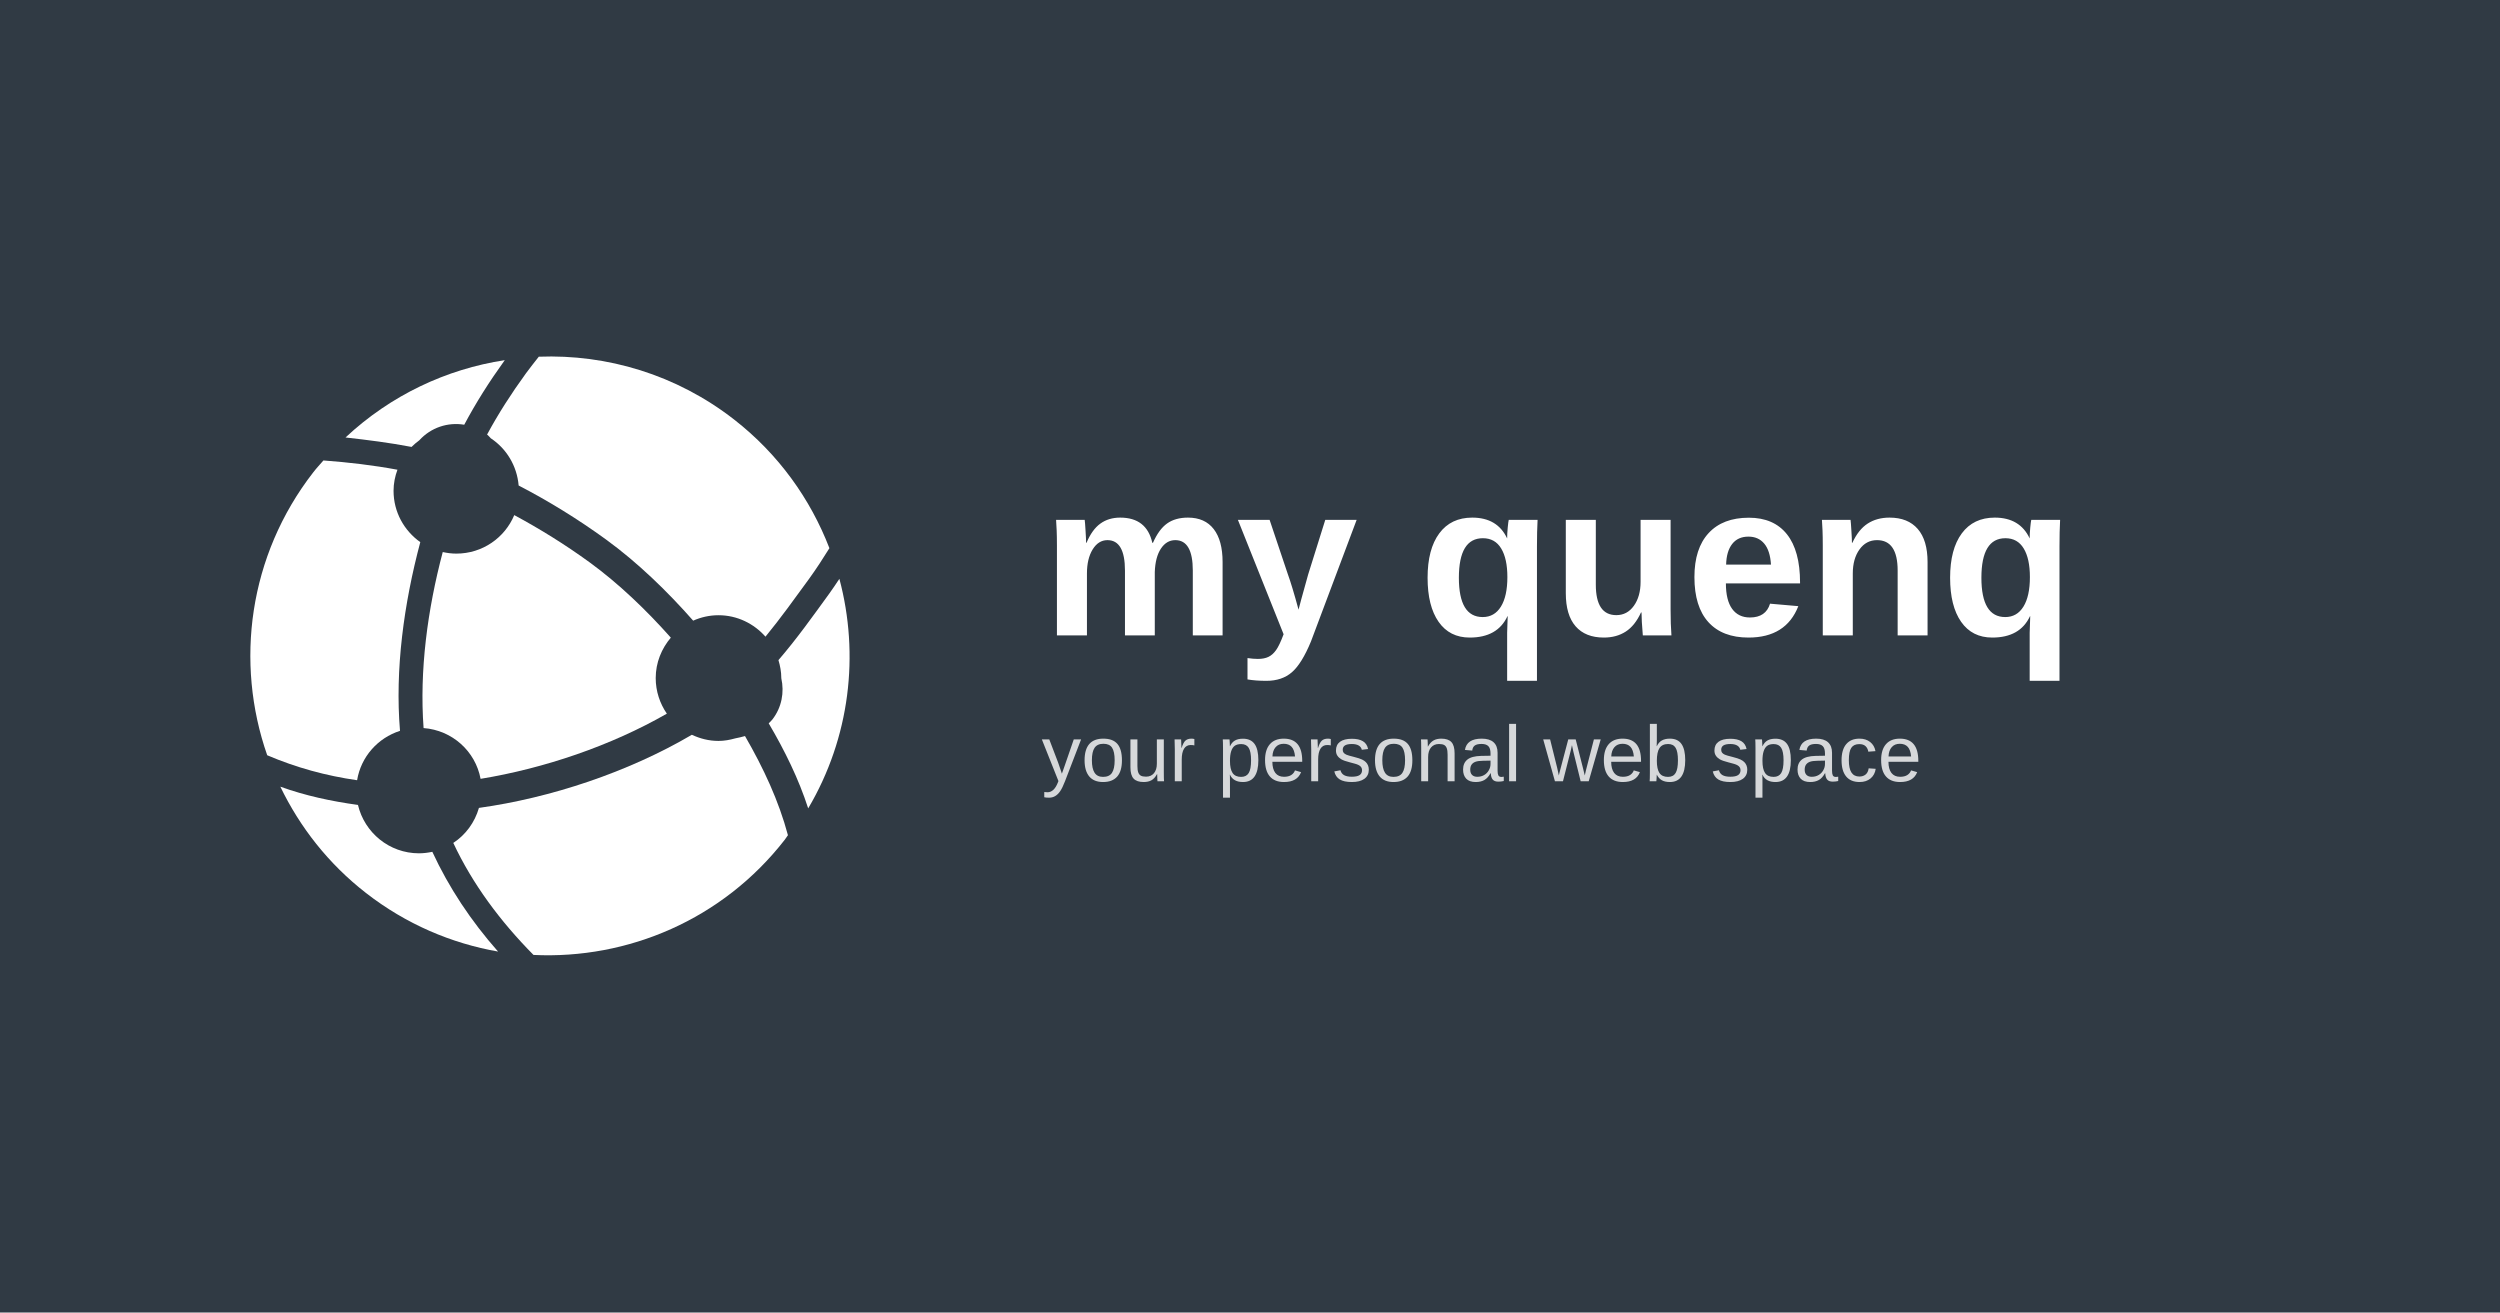
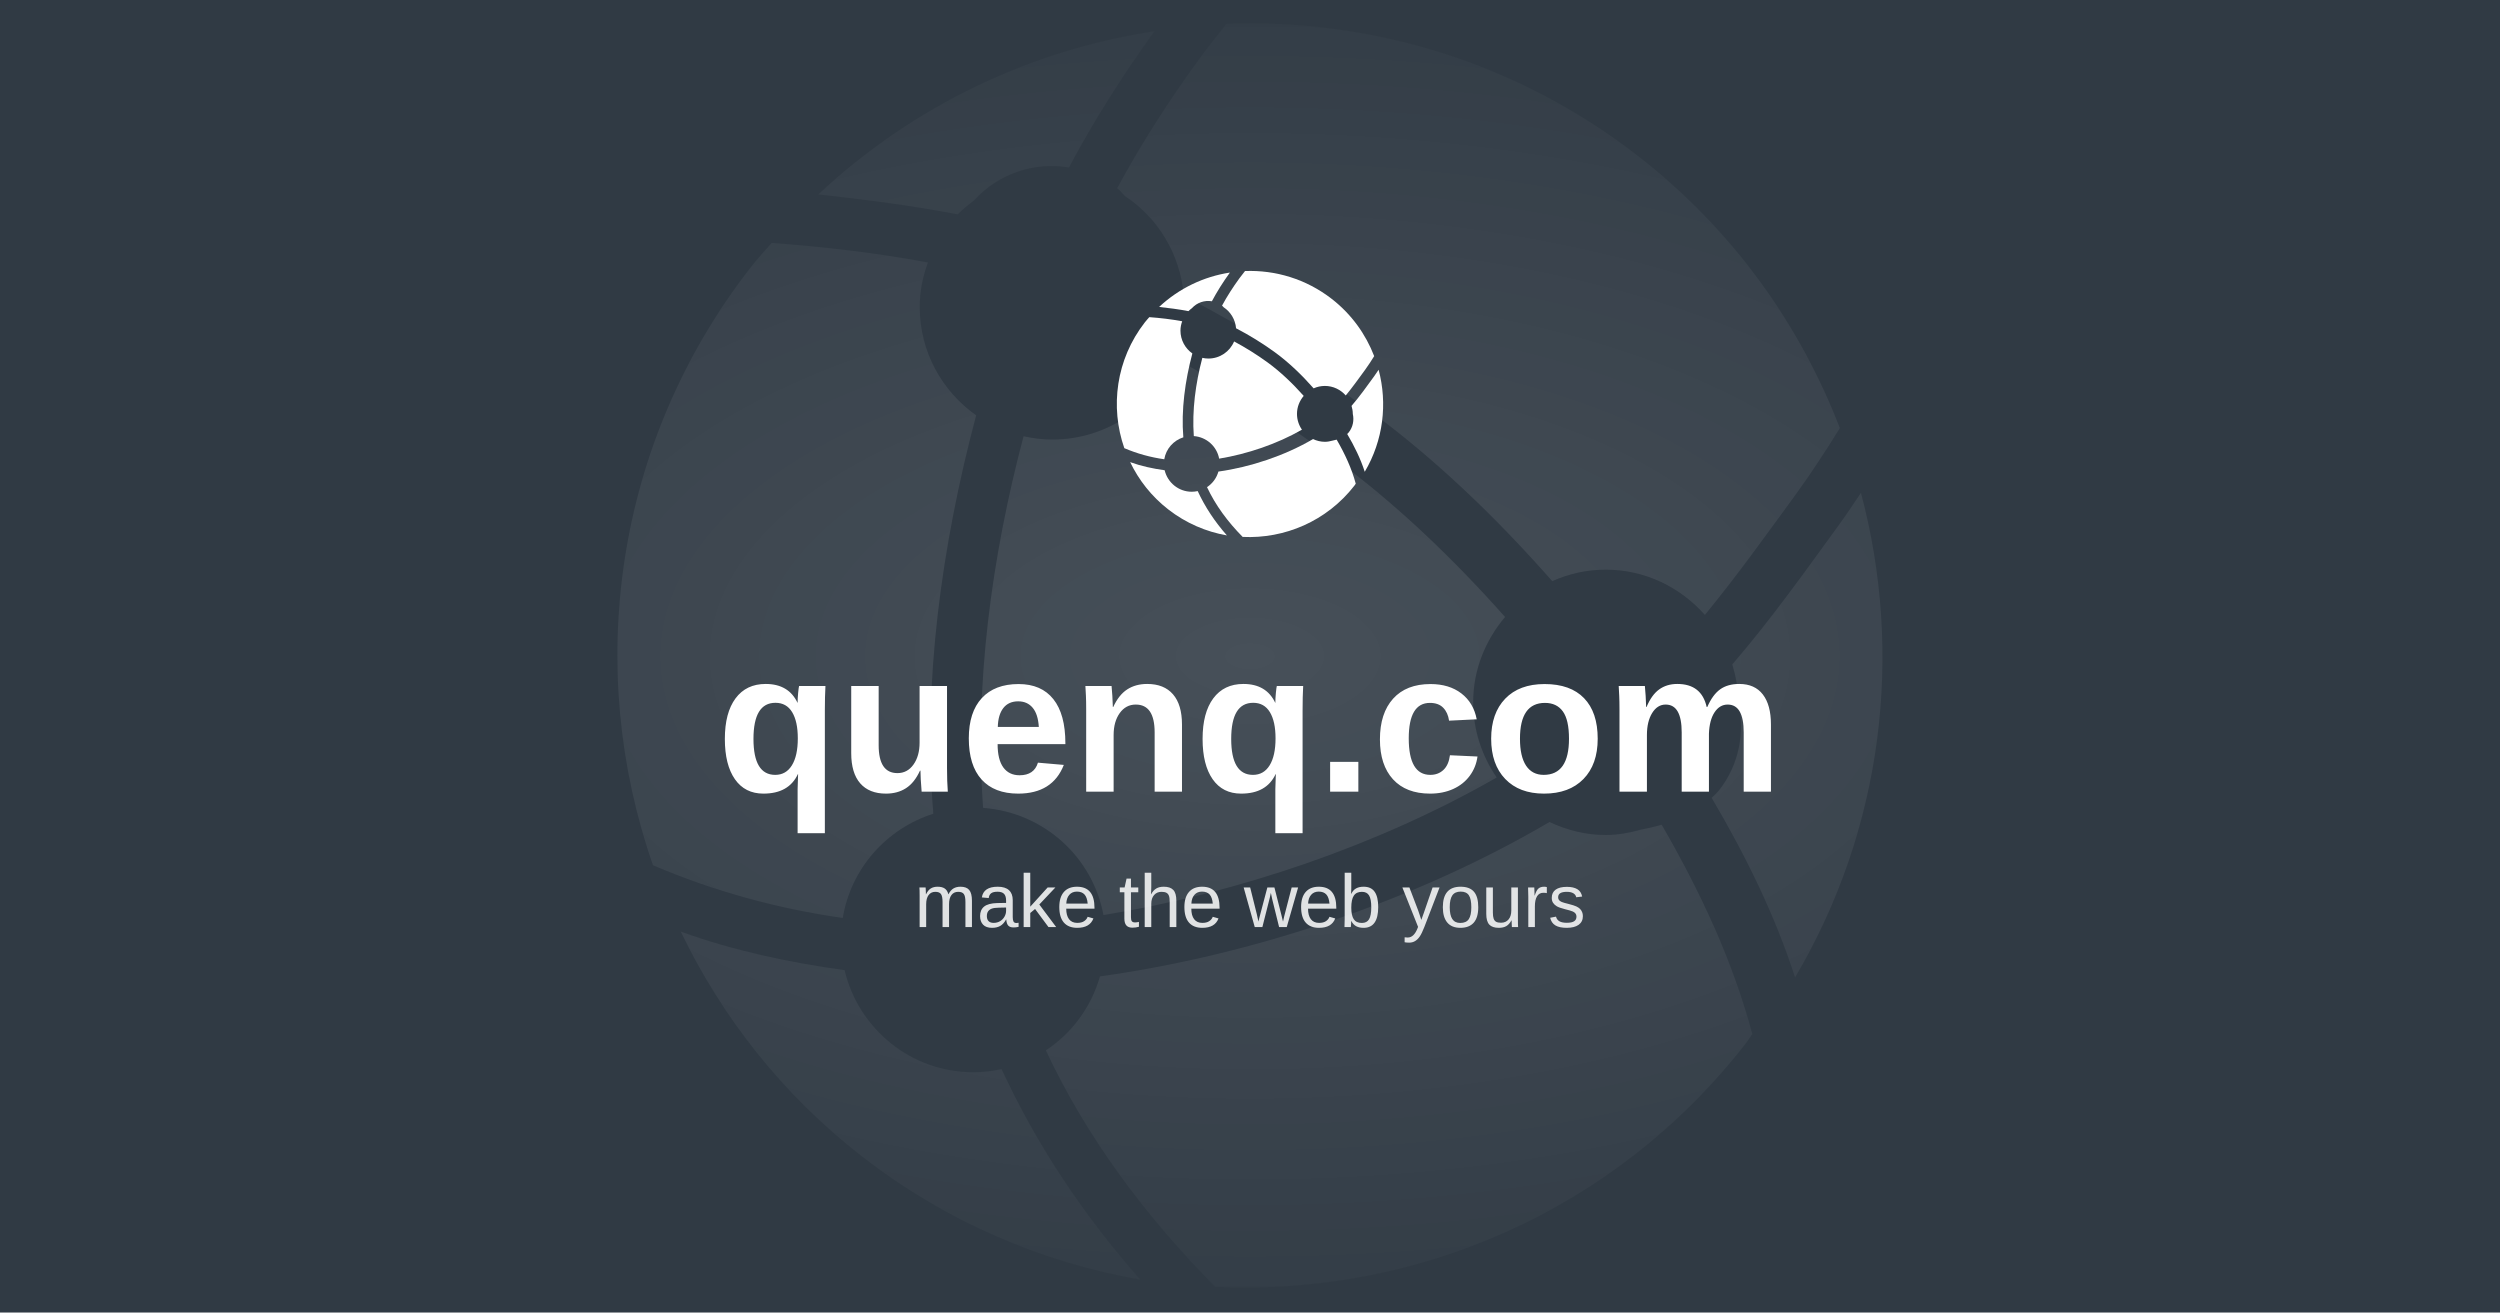
- <svg xmlns="http://www.w3.org/2000/svg" width="1200" height="630" viewBox="0 0 1200 630" role="img" aria-label="My Quenq social preview">
+ <svg xmlns="http://www.w3.org/2000/svg" width="1200" height="630" viewBox="0 0 1200 630" role="img" aria-label="Quenq social preview">
+   <defs>
+     <radialGradient id="centerFade" cx="50%" cy="50%" r="50%">
+       <stop offset="0%" stop-color="#ffffff" stop-opacity="0.8" />
+       <stop offset="100%" stop-color="#ffffff" stop-opacity="0.1" />
+     </radialGradient>
+     <mask id="giantLogoMask">
+       <rect width="1200" height="630" fill="url(#centerFade)" />
+     </mask>
+   </defs>
  <rect width="1200" height="630" fill="#303a44" />
-   <g transform="translate(120, 171) scale(18)" color="#ffffff" fill="#ffffff">
+   <g mask="url(#giantLogoMask)">
+     <g transform="translate(296, 11) scale(38)" color="#ffffff" fill="#ffffff" fill-opacity="0.14">
+       <g stroke="none" stroke-width="0" fill-rule="evenodd" fill="currentColor">
+         <path d="M11.783,10.094 C10.084,11.092 8.017,11.778 6.105,12.044 C5.993,12.432 5.751,12.762 5.421,12.978 C5.933,14.071 6.67,15.065 7.56,15.965 C10.072,16.085 12.601,15.027 14.262,12.891 C14.291,12.853 14.317,12.811 14.345,12.772 C14.101,11.858 13.697,10.988 13.2,10.128 C13.11,10.154 13.024,10.174 12.939,10.19 C12.796,10.23 12.648,10.258 12.493,10.258 C12.238,10.258 12,10.196 11.783,10.094 L11.783,10.094 Z" />
+         <path d="M9.051,5.492 C8.409,5.025 7.735,4.607 7.047,4.236 C6.795,4.84 6.199,5.263 5.502,5.263 C5.377,5.263 5.257,5.247 5.14,5.221 C4.733,6.756 4.516,8.383 4.629,9.915 C5.393,9.973 6.011,10.532 6.149,11.269 C7.844,10.99 9.619,10.39 11.116,9.531 C10.93,9.26 10.819,8.934 10.819,8.582 C10.819,8.169 10.975,7.796 11.222,7.504 C10.568,6.768 9.833,6.061 9.051,5.492 L9.051,5.492 Z" />
+         <path d="M4,9.989 C3.863,8.355 4.104,6.597 4.541,4.957 C4.111,4.653 3.828,4.155 3.828,3.588 C3.828,3.391 3.867,3.202 3.932,3.026 C3.276,2.904 2.618,2.828 1.958,2.779 C1.869,2.883 1.773,2.983 1.689,3.093 C-0.04,5.317 -0.405,8.165 0.459,10.64 C1.23,10.969 2.025,11.187 2.856,11.306 C2.959,10.681 3.408,10.178 4,9.989 L4,9.989 Z" />
+         <path d="M13.928,9.689 C13.899,9.726 13.864,9.756 13.832,9.789 C14.265,10.525 14.631,11.271 14.885,12.057 C16.002,10.167 16.256,7.958 15.717,5.935 C15.627,6.068 15.541,6.202 15.446,6.331 C15.01,6.932 14.571,7.548 14.092,8.103 C14.137,8.255 14.168,8.414 14.168,8.582 L14.168,8.586 C14.252,8.96 14.181,9.365 13.928,9.689 L13.928,9.689 Z" />
+         <path d="M7.164,3.447 C7.963,3.861 8.748,4.345 9.494,4.887 C10.334,5.498 11.121,6.26 11.818,7.051 C12.025,6.959 12.252,6.906 12.494,6.906 C12.994,6.906 13.439,7.131 13.746,7.478 C14.15,6.986 14.529,6.456 14.907,5.938 C15.101,5.67 15.279,5.395 15.451,5.118 C14.945,3.807 14.097,2.612 12.909,1.687 C11.364,0.485 9.515,-0.057 7.701,0.012 C7.586,0.158 7.472,0.302 7.362,0.451 C6.961,1.003 6.623,1.531 6.322,2.088 C6.361,2.117 6.386,2.154 6.422,2.188 C6.839,2.464 7.119,2.922 7.164,3.447 L7.164,3.447 Z" />
+         <path d="M2.879,11.965 C2.168,11.867 1.477,11.719 0.809,11.478 C1.328,12.553 2.087,13.531 3.094,14.314 C4.16,15.143 5.371,15.657 6.615,15.875 C5.893,15.058 5.303,14.169 4.862,13.215 C4.747,13.239 4.628,13.255 4.505,13.255 C3.713,13.254 3.054,12.703 2.879,11.965 L2.879,11.965 Z" />
+         <path d="M4.514,2.242 C4.825,1.9 5.277,1.753 5.713,1.826 C6.025,1.24 6.377,0.683 6.794,0.104 C5.236,0.342 3.752,1.04 2.547,2.166 C3.137,2.232 3.723,2.306 4.308,2.418 C4.371,2.354 4.441,2.297 4.514,2.242 L4.514,2.242 Z" />
+       </g>
+     </g>
+   </g>
+   <g transform="translate(536, 130) scale(8)" color="#ffffff" fill="#ffffff">
    <g stroke="none" stroke-width="0" fill-rule="evenodd" fill="currentColor">
      <path d="M11.783,10.094 C10.084,11.092 8.017,11.778 6.105,12.044 C5.993,12.432 5.751,12.762 5.421,12.978 C5.933,14.071 6.67,15.065 7.56,15.965 C10.072,16.085 12.601,15.027 14.262,12.891 C14.291,12.853 14.317,12.811 14.345,12.772 C14.101,11.858 13.697,10.988 13.2,10.128 C13.11,10.154 13.024,10.174 12.939,10.19 C12.796,10.23 12.648,10.258 12.493,10.258 C12.238,10.258 12,10.196 11.783,10.094 L11.783,10.094 Z" />
      <path d="M9.051,5.492 C8.409,5.025 7.735,4.607 7.047,4.236 C6.795,4.84 6.199,5.263 5.502,5.263 C5.377,5.263 5.257,5.247 5.14,5.221 C4.733,6.756 4.516,8.383 4.629,9.915 C5.393,9.973 6.011,10.532 6.149,11.269 C7.844,10.99 9.619,10.39 11.116,9.531 C10.93,9.26 10.819,8.934 10.819,8.582 C10.819,8.169 10.975,7.796 11.222,7.504 C10.568,6.768 9.833,6.061 9.051,5.492 L9.051,5.492 Z" />
      <path d="M4,9.989 C3.863,8.355 4.104,6.597 4.541,4.957 C4.111,4.653 3.828,4.155 3.828,3.588 C3.828,3.391 3.867,3.202 3.932,3.026 C3.276,2.904 2.618,2.828 1.958,2.779 C1.869,2.883 1.773,2.983 1.689,3.093 C-0.04,5.317 -0.405,8.165 0.459,10.64 C1.23,10.969 2.025,11.187 2.856,11.306 C2.959,10.681 3.408,10.178 4,9.989 L4,9.989 Z" />
      <path d="M13.928,9.689 C13.899,9.726 13.864,9.756 13.832,9.789 C14.265,10.525 14.631,11.271 14.885,12.057 C16.002,10.167 16.256,7.958 15.717,5.935 C15.627,6.068 15.541,6.202 15.446,6.331 C15.01,6.932 14.571,7.548 14.092,8.103 C14.137,8.255 14.168,8.414 14.168,8.582 L14.168,8.586 C14.252,8.96 14.181,9.365 13.928,9.689 L13.928,9.689 Z" />
      <path d="M7.164,3.447 C7.963,3.861 8.748,4.345 9.494,4.887 C10.334,5.498 11.121,6.26 11.818,7.051 C12.025,6.959 12.252,6.906 12.494,6.906 C12.994,6.906 13.439,7.131 13.746,7.478 C14.15,6.986 14.529,6.456 14.907,5.938 C15.101,5.67 15.279,5.395 15.451,5.118 C14.945,3.807 14.097,2.612 12.909,1.687 C11.364,0.485 9.515,-0.057 7.701,0.012 C7.586,0.158 7.472,0.302 7.362,0.451 C6.961,1.003 6.623,1.531 6.322,2.088 C6.361,2.117 6.386,2.154 6.422,2.188 C6.839,2.464 7.119,2.922 7.164,3.447 L7.164,3.447 Z" />
      <path d="M2.879,11.965 C2.168,11.867 1.477,11.719 0.809,11.478 C1.328,12.553 2.087,13.531 3.094,14.314 C4.16,15.143 5.371,15.657 6.615,15.875 C5.893,15.058 5.303,14.169 4.862,13.215 C4.747,13.239 4.628,13.255 4.505,13.255 C3.713,13.254 3.054,12.703 2.879,11.965 L2.879,11.965 Z" />
      <path d="M4.514,2.242 C4.825,1.9 5.277,1.753 5.713,1.826 C6.025,1.24 6.377,0.683 6.794,0.104 C5.236,0.342 3.752,1.04 2.547,2.166 C3.137,2.232 3.723,2.306 4.308,2.418 C4.371,2.354 4.441,2.297 4.514,2.242 L4.514,2.242 Z" />
    </g>
  </g>
-   <text x="500" y="305" fill="#ffffff" font-family="Verdana, Arial, sans-serif" font-size="105" font-weight="700">my quenq</text>
-   <text x="500" y="375" fill="#ffffff" fill-opacity="0.8" font-family="Verdana, Arial, sans-serif" font-size="38" font-weight="400">your personal web space</text>
+   <text x="600" y="380" text-anchor="middle" fill="#ffffff" font-family="Verdana, Arial, sans-serif" font-size="96" font-weight="700">quenq.com</text>
+   <text x="600" y="445" text-anchor="middle" fill="#ffffff" fill-opacity="0.85" font-family="Verdana, Arial, sans-serif" font-size="36" font-weight="400">make the web yours</text>
</svg>
